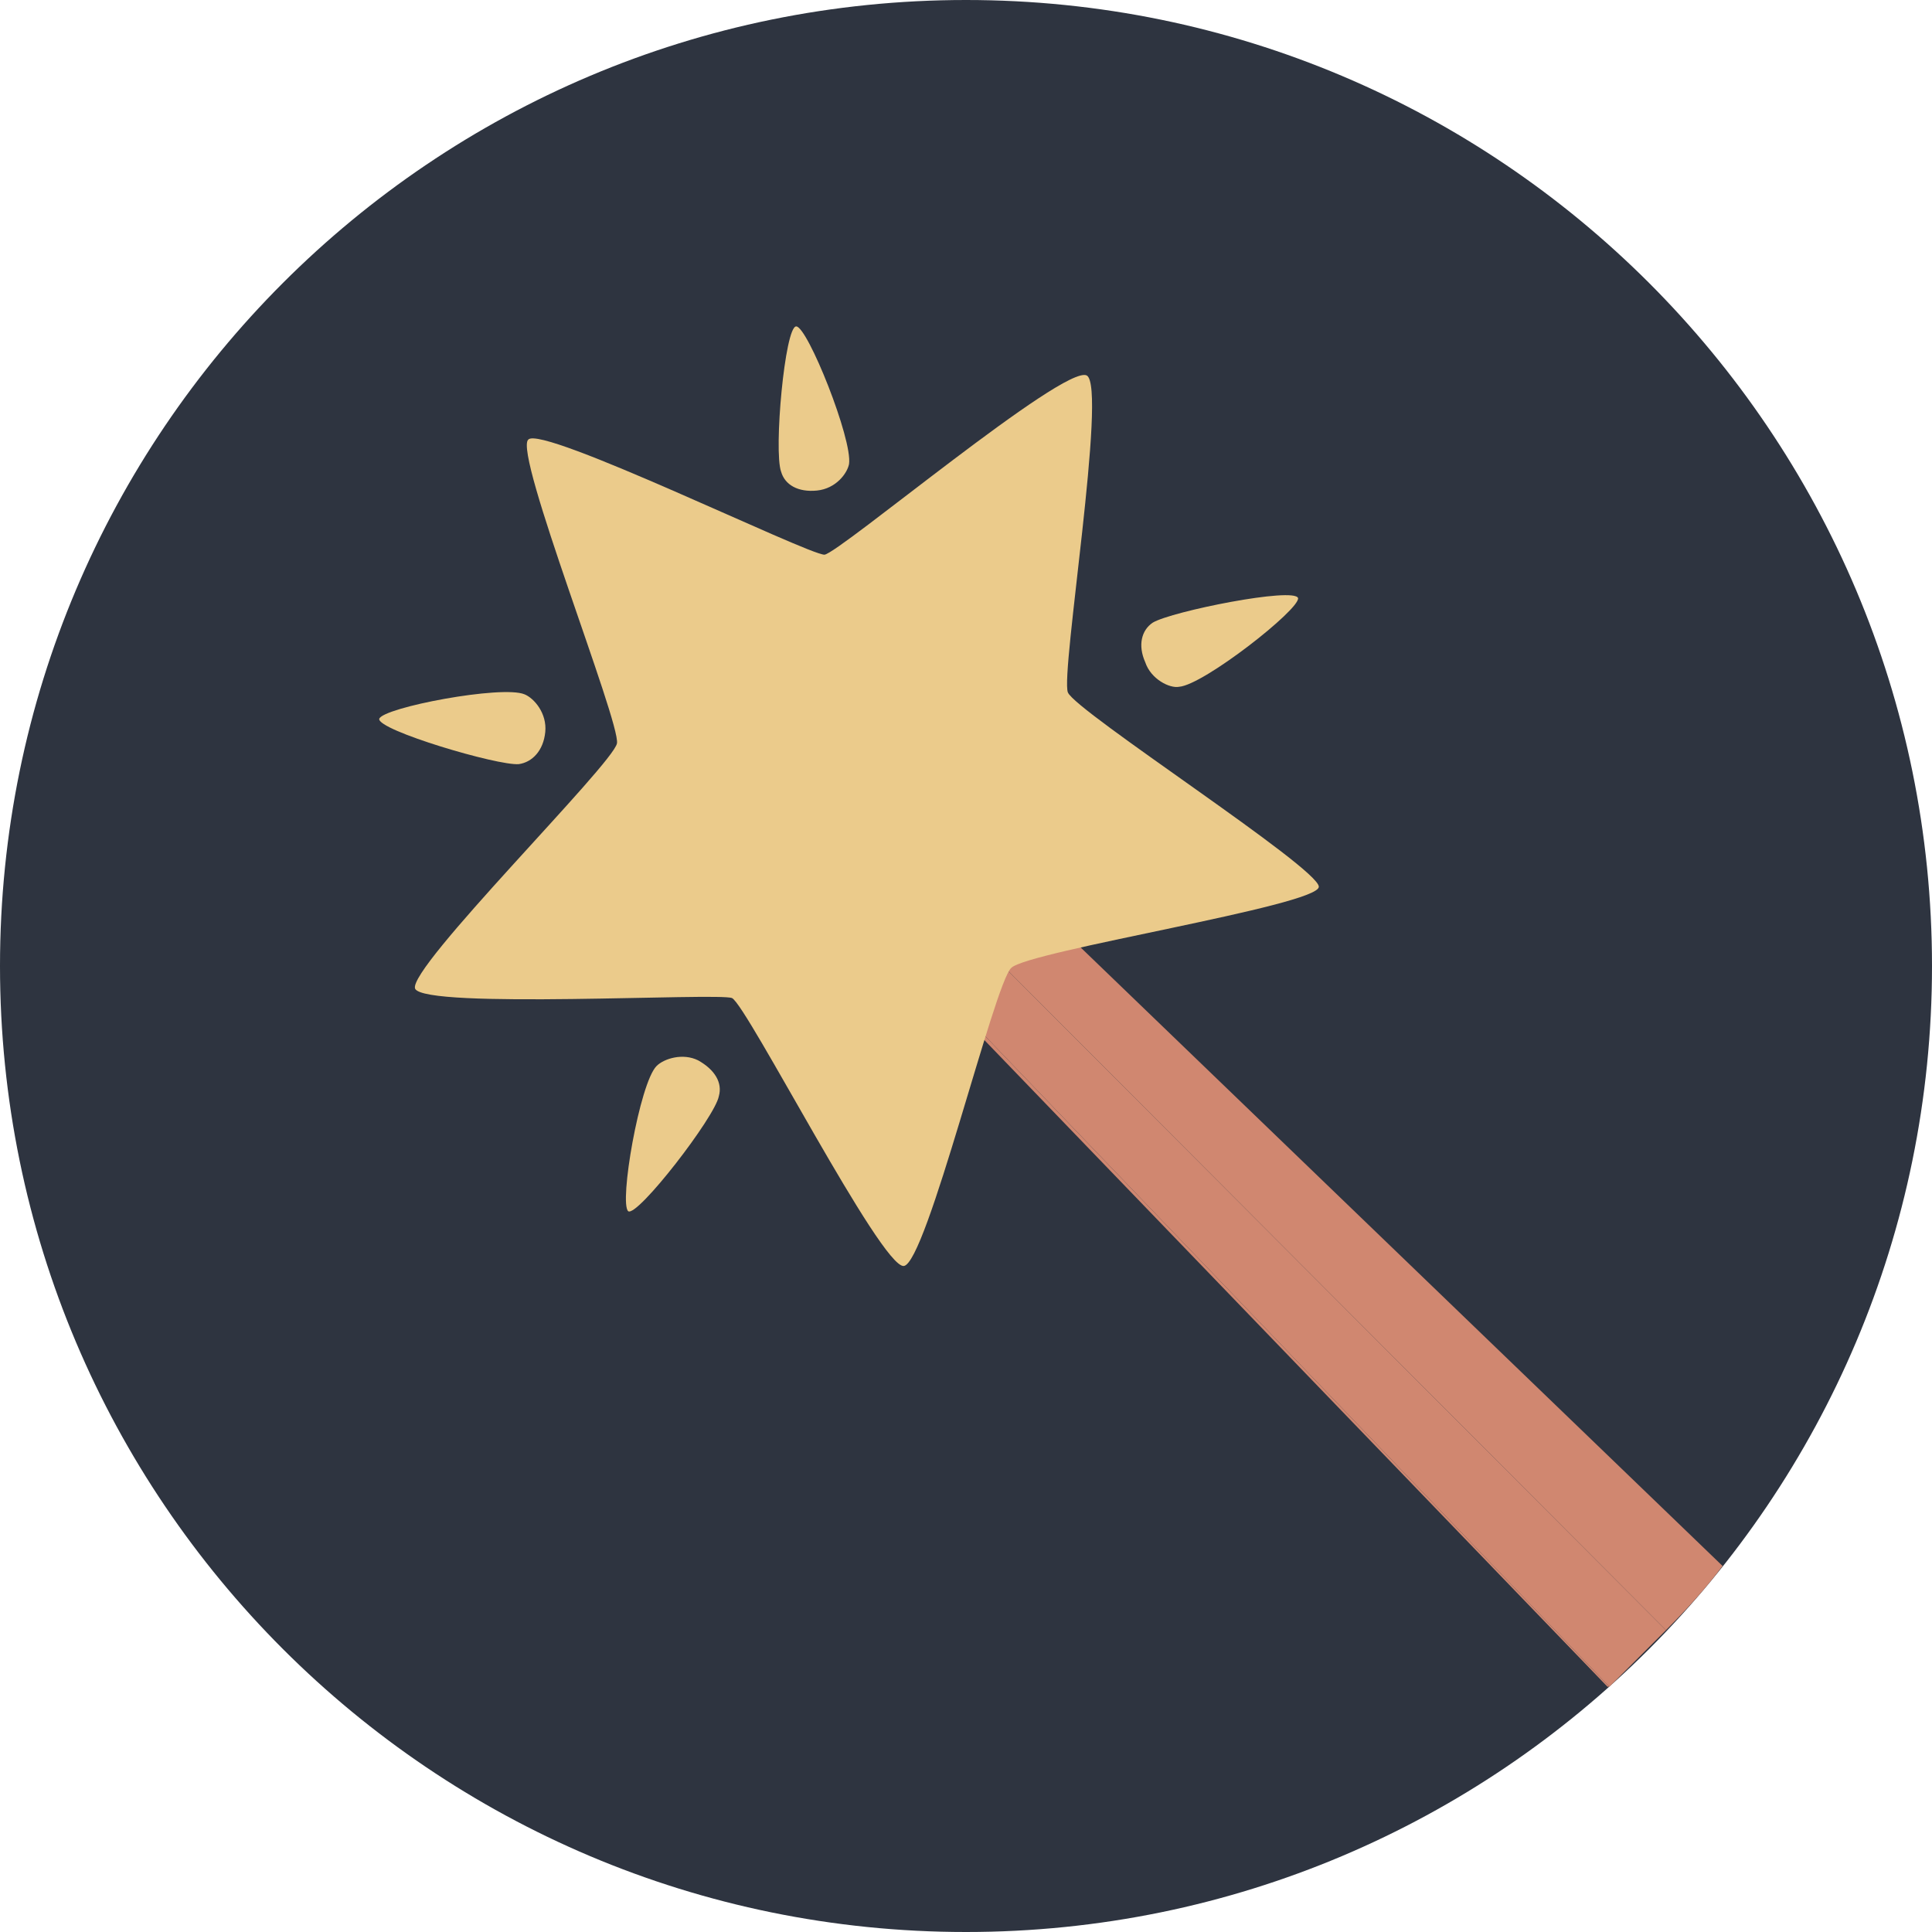
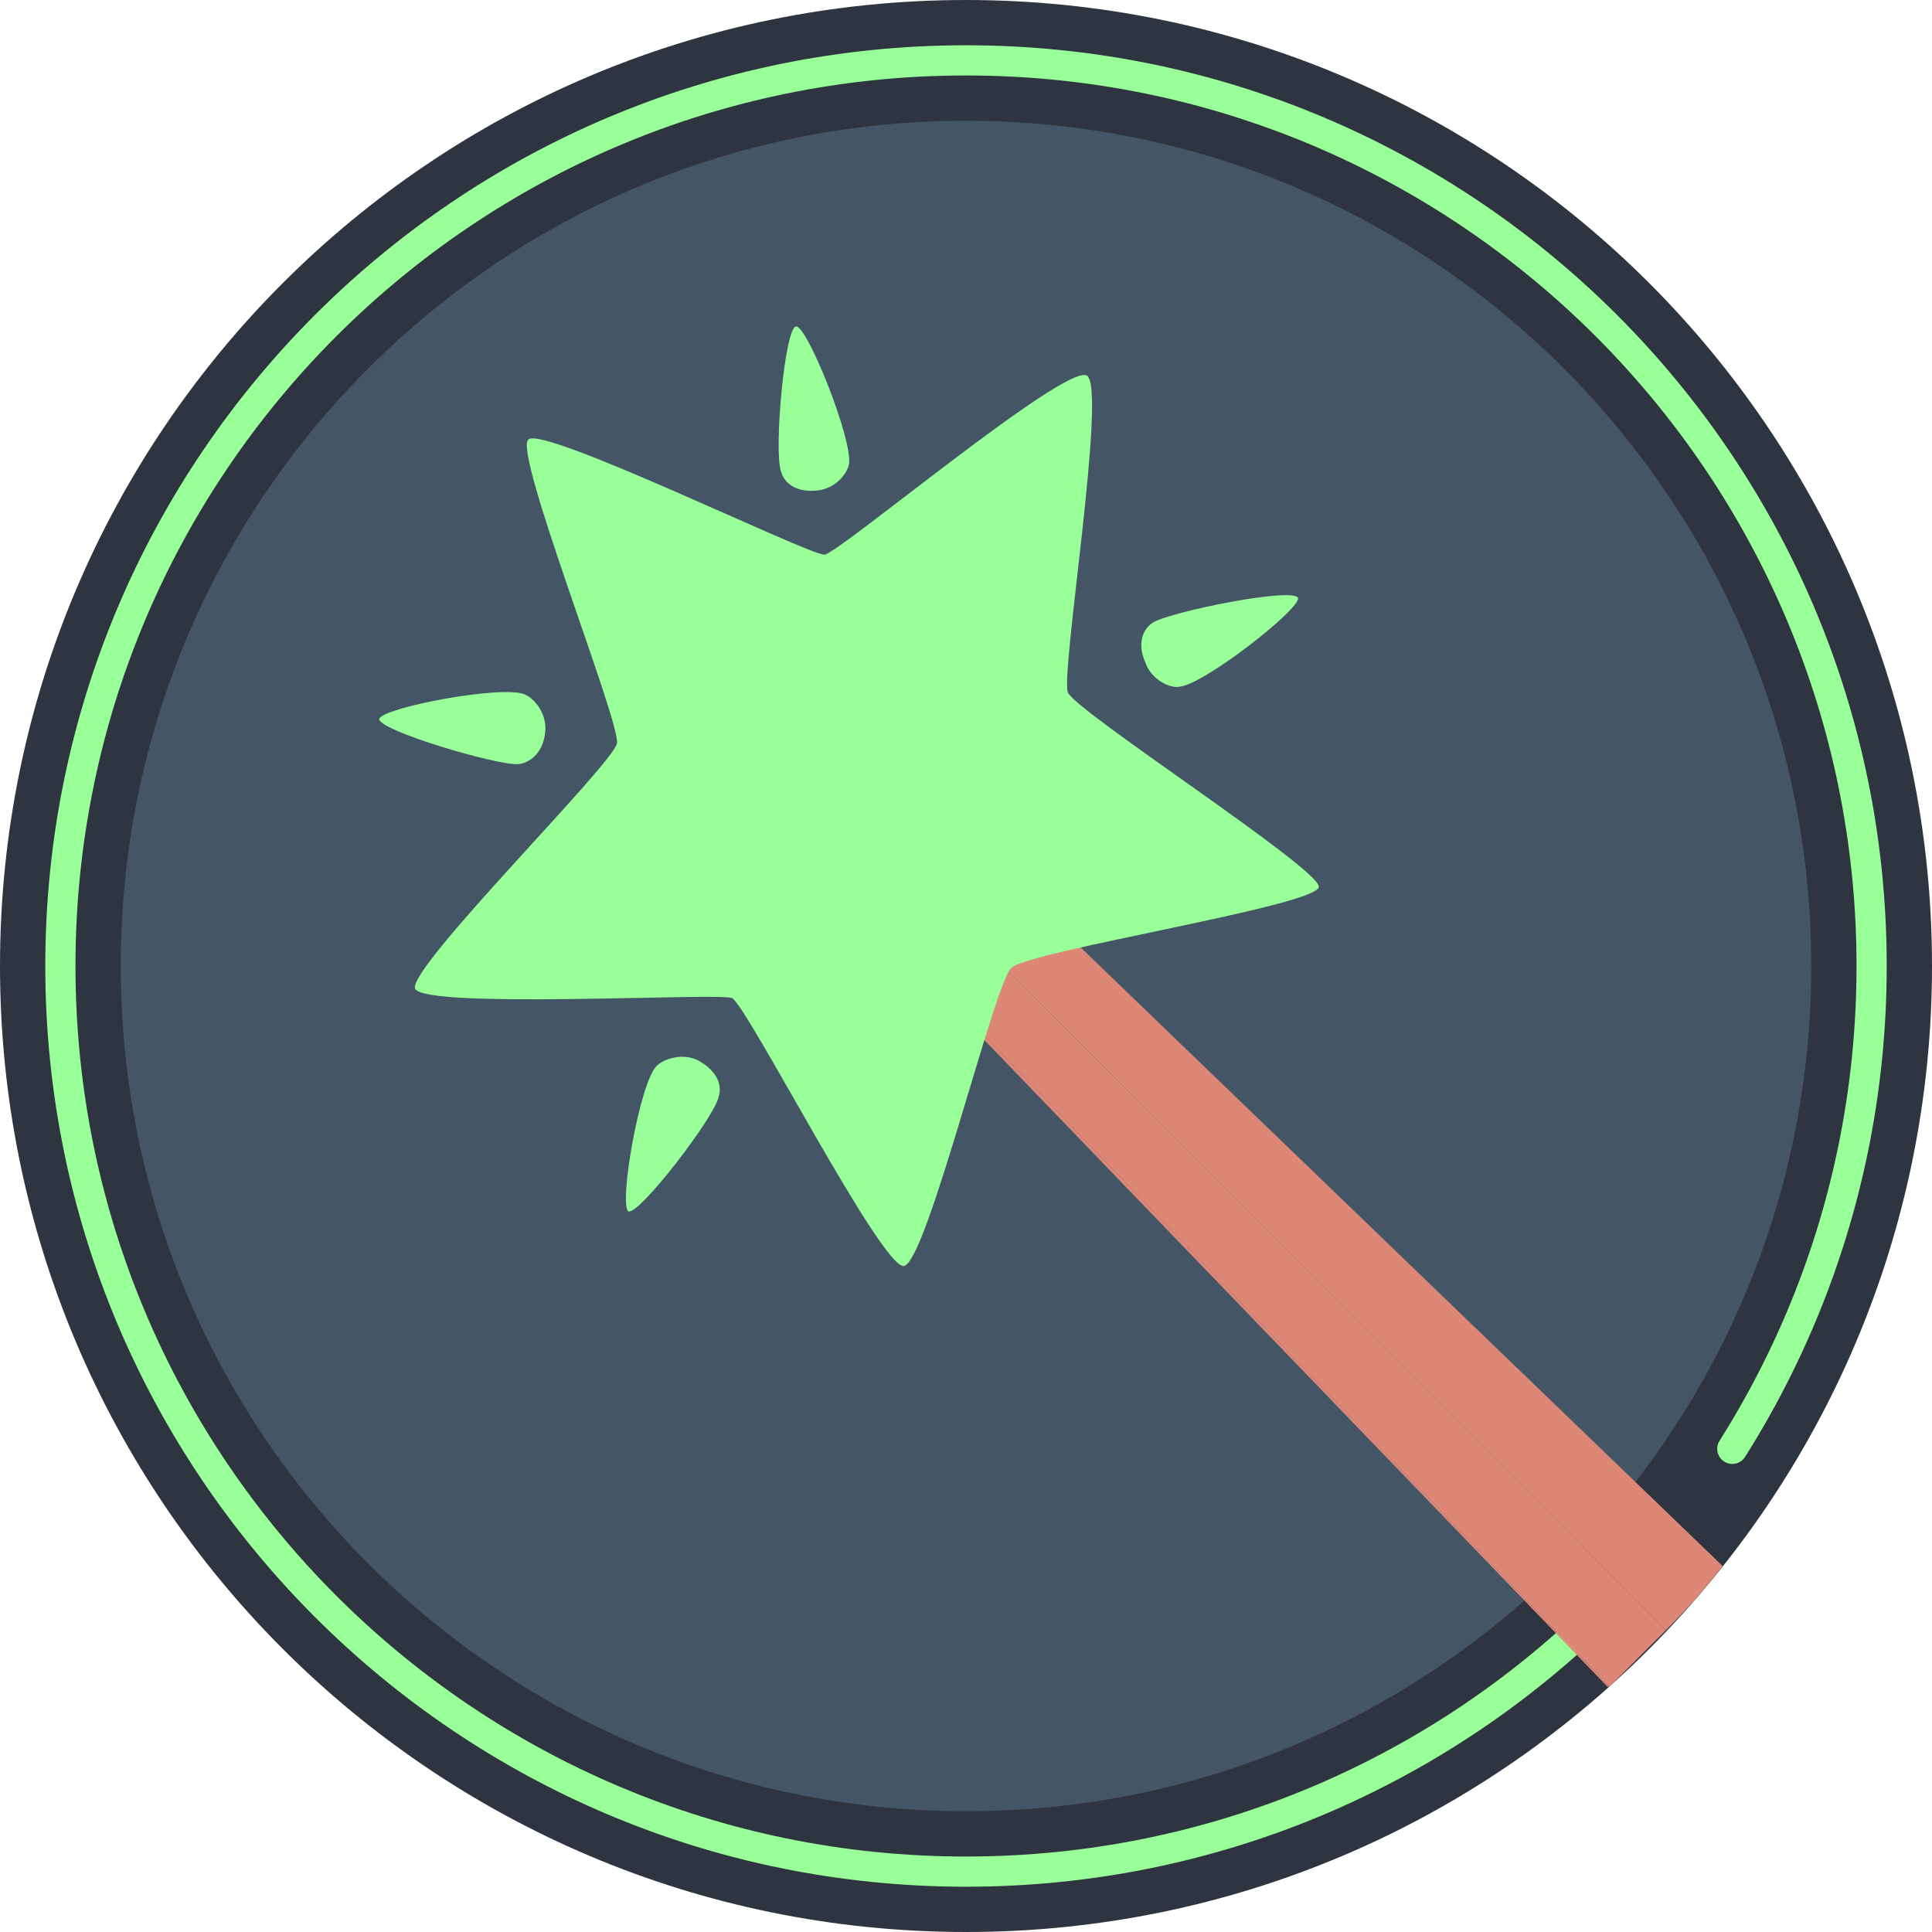
<svg xmlns="http://www.w3.org/2000/svg" width="1024" height="1024" viewBox="0 0 1024 1024">
-   <circle id="background" fill="#2e3440" cx="512" cy="512" r="512" />
-   <g id="stick" fill="#D08770">
+   <circle id="background" fill="#445566" cx="512" cy="512" r="480" stroke="#2e3440" stroke-width="64" />
+   <path fill="none" stroke="#99FF99" stroke-width="16" stroke-linecap="round" stroke-dasharray="2048, 128" stroke-dashoffset="1024" d="M 512 32 a 480 480 0 0 1 0 960 a 480 480 0 0 1 0 -960" />
+   <g id="stick" fill="#DD8877">
    <path d="M411 391l472 473c11-11 21-22 30-34L447 381c-9-8-24-1-36 10zm0 0M403 425l-5-5 4 7 450 467h1z" />
    <path d="M398 420l5 5 450 469 30-30-472-473c-8 9-14 20-13 29z" />
  </g>
-   <g id="star" fill="#EBCB8B">
+   <g id="star" fill="#99FF99">
    <path id="star-main" d="M576 199c11 6-14 158-10 168s133 93 133 103-154 34-163 43c-9 8-45 157-57 158s-83-138-91-142c-7-3-163 6-168-5-4-11 105-119 107-130s-55-154-47-161c7-8 148 61 157 61 8-1 127-101 139-95z" />
    <path id="star-particle" d="M688 317c1 6-50 46-63 47-5 1-15-4-18-13-4-9-2-17 4-21 10-6 75-19 77-13zm0 0M422 173c6 0 30 60 28 73-1 5-7 13-17 14s-17-3-19-10c-4-11 2-77 8-77zm0 0M201 381c2-6 65-18 77-13 5 2 12 10 11 20s-7 16-14 17c-11 1-75-18-74-24zm0 0M333 642c-5-4 6-68 15-77 4-4 14-7 22-3 9 5 13 12 11 19-2 11-43 64-48 61z" />
  </g>
</svg>
